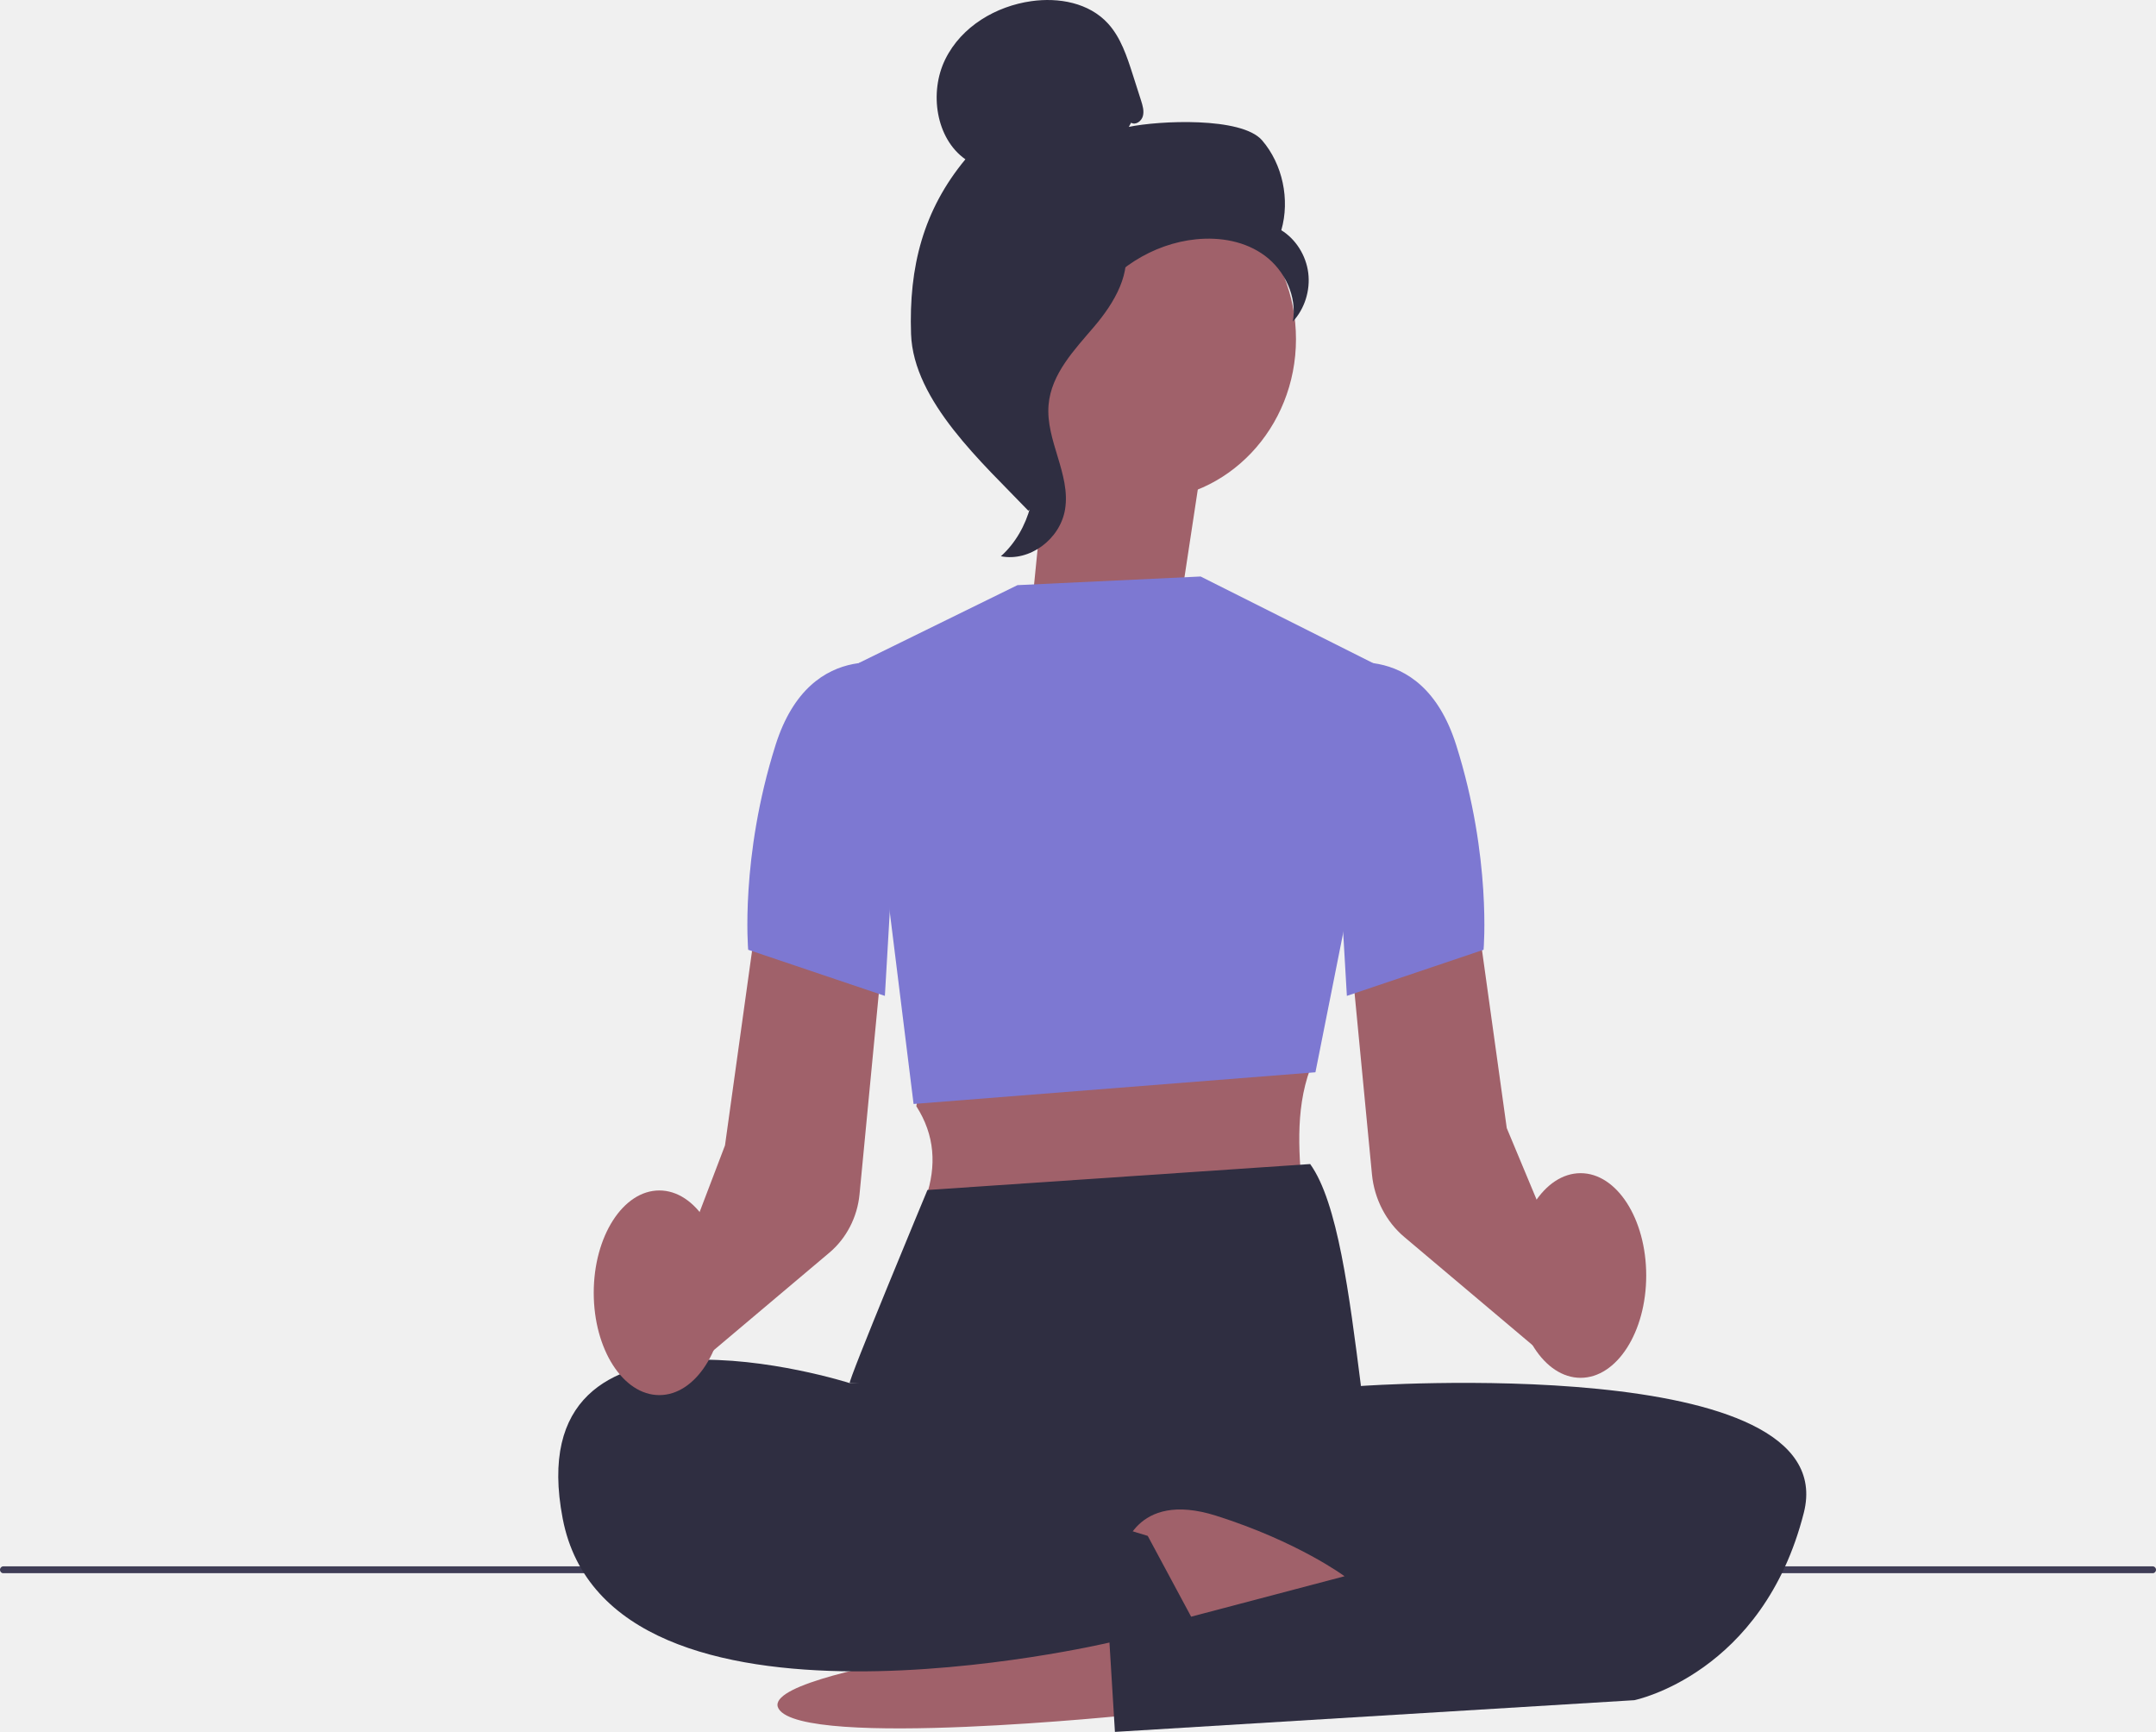
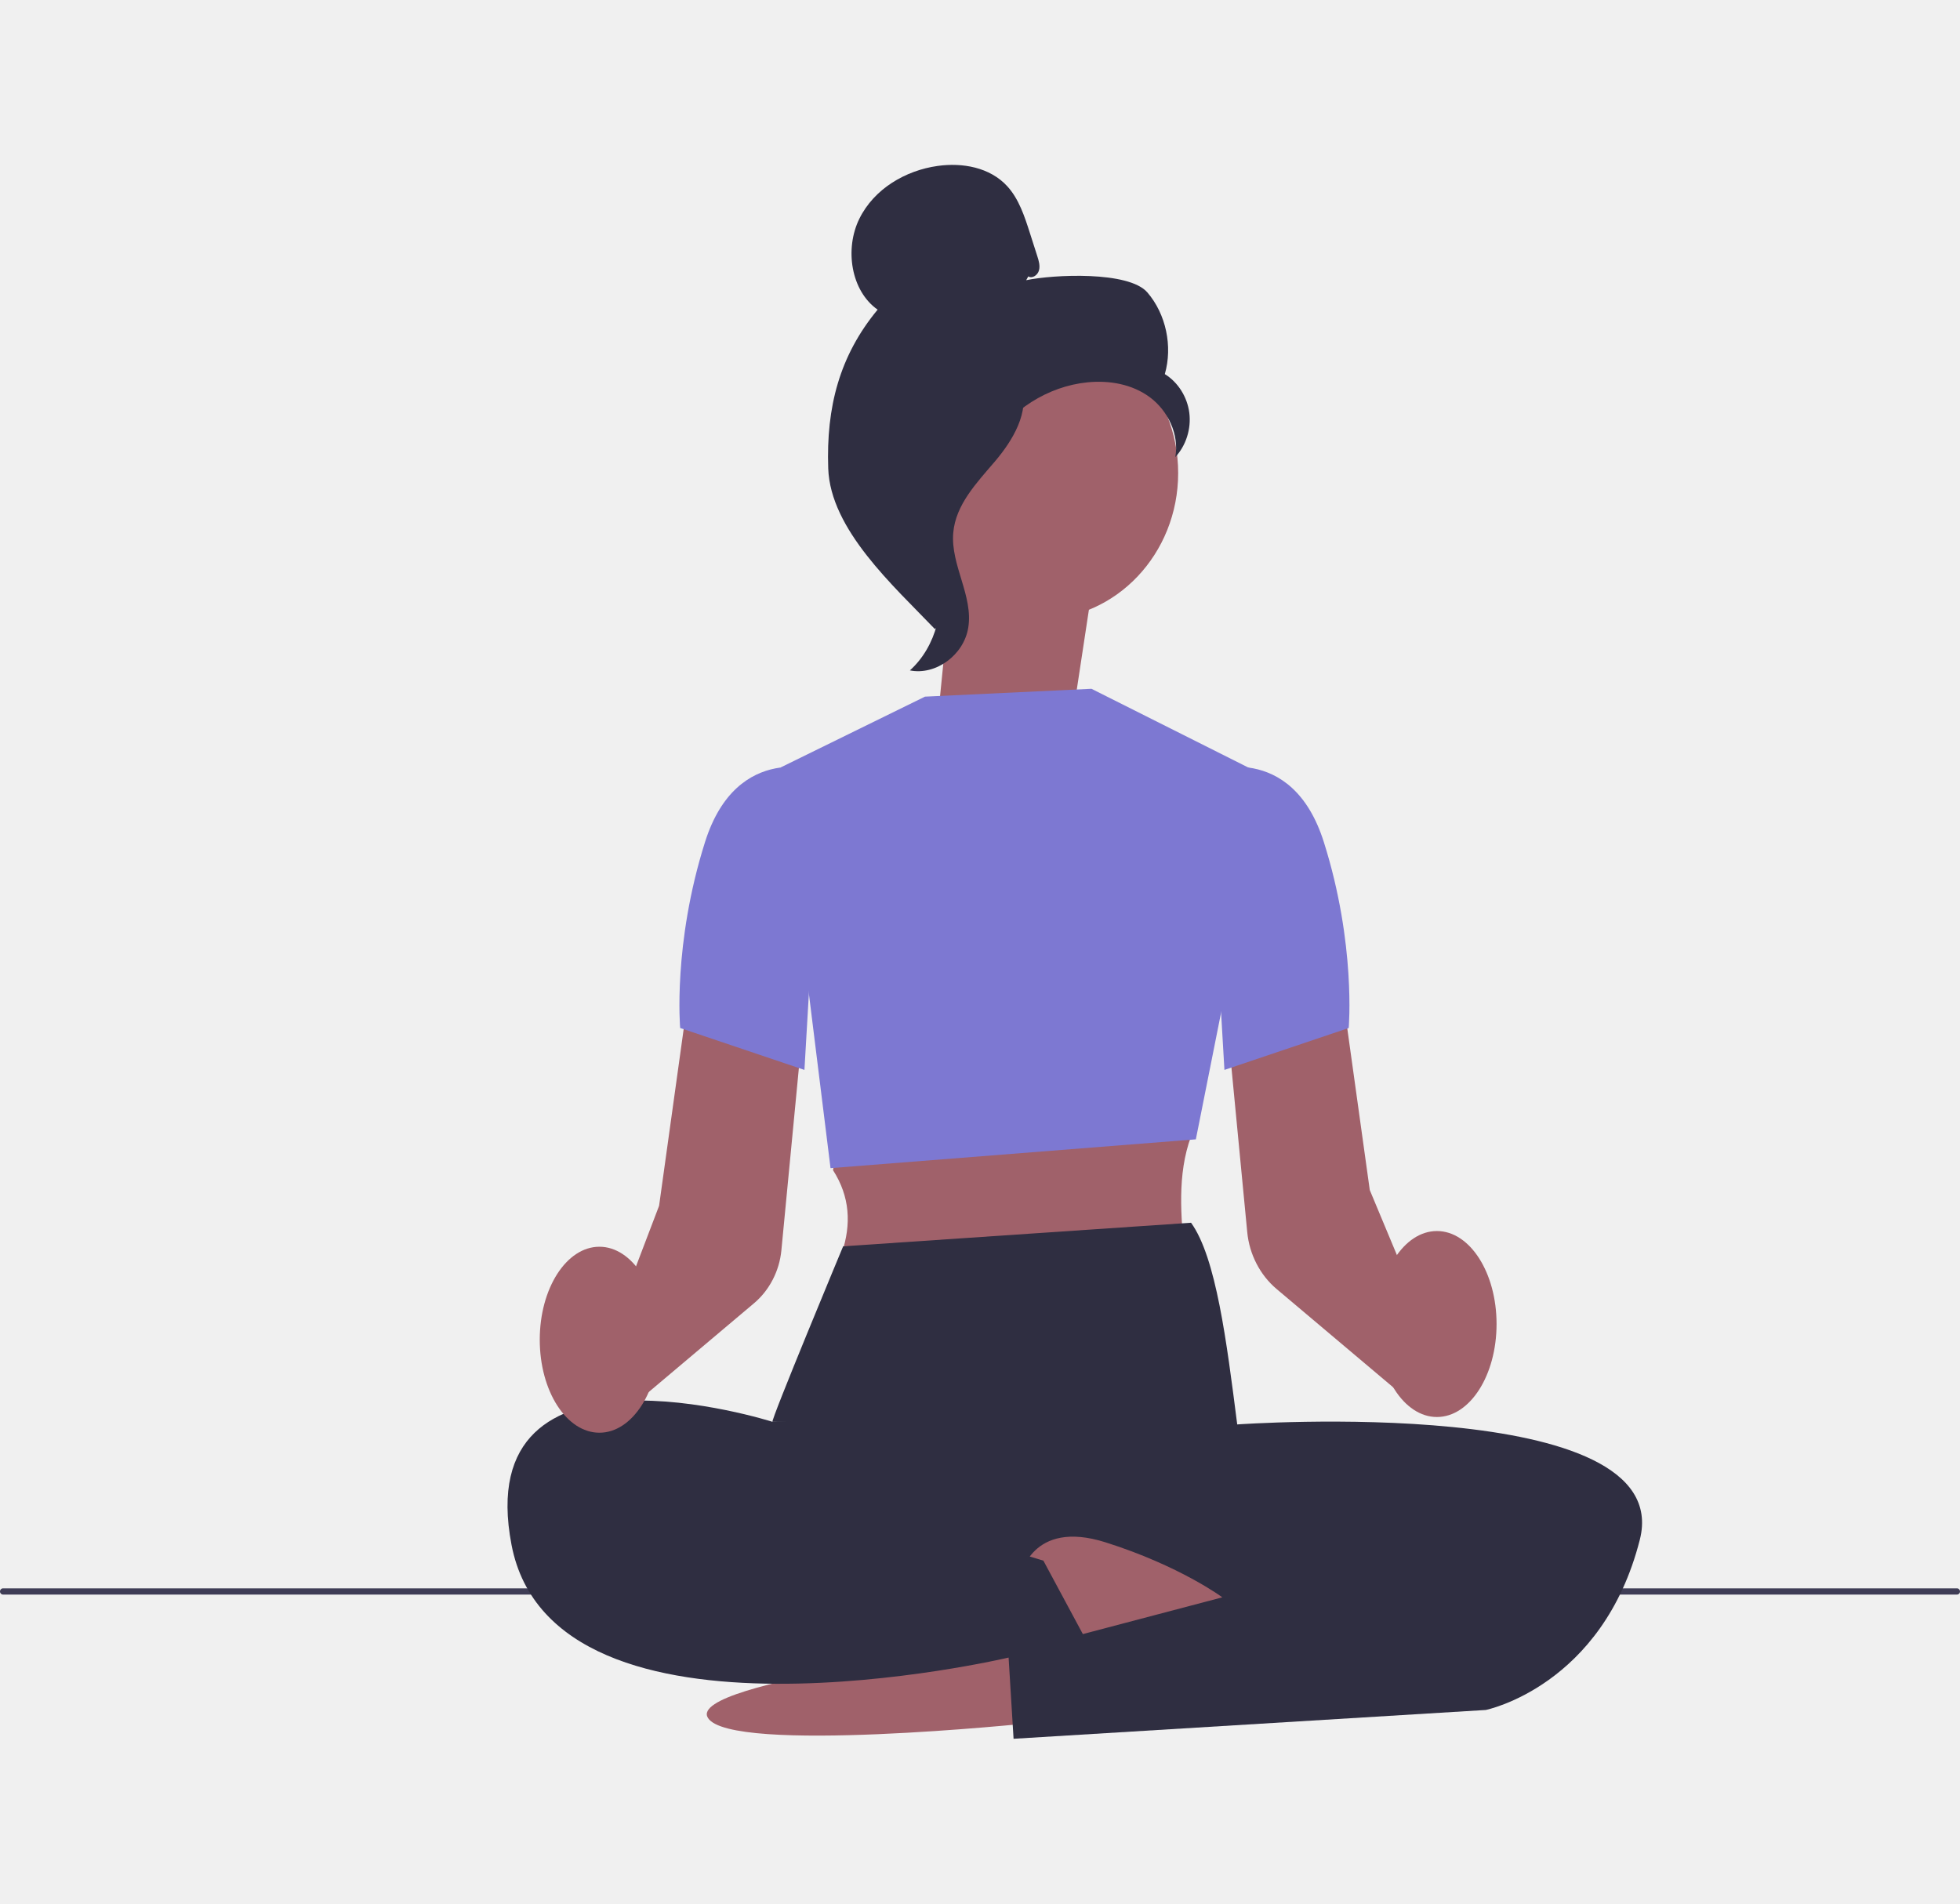
- <svg xmlns="http://www.w3.org/2000/svg" width="127" height="102" viewBox="0 0 127 102" fill="none">
+ <svg xmlns="http://www.w3.org/2000/svg" width="105" height="102" viewBox="0 0 127 102" fill="none">
  <g clip-path="url(#clip0_118_3968)">
    <path d="M0 92.453C0 92.565 0.085 92.654 0.192 92.654H126.808C126.915 92.654 127 92.565 127 92.453C127 92.341 126.915 92.251 126.808 92.251H0.192C0.085 92.251 0 92.341 0 92.453Z" fill="#3F3D56" />
    <path d="M69.575 35.295L70.882 26.686L62.063 22.899L60.757 35.983L69.575 35.295Z" fill="#A0616A" />
    <path d="M67.347 29.454C72.314 29.454 76.34 25.209 76.34 19.973C76.34 14.737 72.314 10.492 67.347 10.492C62.38 10.492 58.354 14.737 58.354 19.973C58.354 25.209 62.38 29.454 67.347 29.454Z" fill="#A0616A" />
    <path d="M66.629 7.227C66.889 7.387 67.238 7.145 67.321 6.839C67.405 6.534 67.308 6.21 67.211 5.909C67.049 5.404 66.888 4.899 66.726 4.394C66.382 3.319 66.017 2.207 65.271 1.389C64.146 0.155 62.359 -0.159 60.749 0.069C58.683 0.361 56.643 1.54 55.682 3.491C54.721 5.442 55.131 8.165 56.867 9.382C54.392 12.372 53.53 15.705 53.666 19.67C53.802 23.636 57.901 27.286 60.575 30.08C61.172 29.698 61.715 27.91 61.386 27.261C61.058 26.611 61.528 25.859 61.122 25.26C60.715 24.662 60.375 25.615 60.786 25.02C61.045 24.645 60.033 23.781 60.419 23.556C62.284 22.469 62.904 20.019 64.075 18.142C65.488 15.879 67.906 14.346 70.465 14.092C71.874 13.952 73.363 14.205 74.518 15.068C75.674 15.931 76.422 17.472 76.154 18.938C76.848 18.195 77.193 17.107 77.063 16.073C76.933 15.04 76.329 14.084 75.476 13.559C75.995 11.749 75.55 9.667 74.345 8.266C73.14 6.866 68.252 7.104 66.493 7.473" fill="#2F2E41" />
    <path d="M66.356 14.147C64.026 14.412 62.344 16.54 60.923 18.504C60.104 19.637 59.247 20.888 59.267 22.311C59.288 23.751 60.201 24.986 60.637 26.35C61.35 28.58 60.655 31.233 58.958 32.761C60.635 33.096 62.449 31.77 62.738 29.996C63.075 27.931 61.59 25.938 61.766 23.851C61.921 22.012 63.296 20.597 64.464 19.222C65.633 17.847 66.73 16.023 66.193 14.266" fill="#2F2E41" />
    <path d="M66.802 100.981C66.802 100.981 47.317 103.019 45.868 100.642C44.419 98.265 65.641 95.888 65.641 95.888L66.802 100.981Z" fill="#A0616A" />
    <path d="M54.378 62.897L53.976 65.15C55.072 66.856 55.177 68.66 54.539 70.537L76.761 70.706C76.523 68.168 76.261 65.449 77.176 62.955L54.378 62.897Z" fill="#A0616A" />
    <path d="M90.777 79.648L82.718 72.851C81.647 71.948 80.954 70.605 80.816 69.166L79.573 56.218L86.972 53.618L88.756 66.439L93.202 77.091L90.777 79.648Z" fill="#A0616A" />
    <path d="M59.934 34.462L70.723 33.953L82.156 39.694L77.486 63.152L53.815 65.019L50.594 39.045L59.934 34.462Z" fill="#7D78D2" />
    <path d="M77.176 68.557C78.797 70.809 79.478 76.233 80.167 81.628C80.167 81.628 50.216 81.459 50.055 81.459C49.894 81.459 54.632 70.085 54.632 70.085L77.176 68.557Z" fill="#2F2E41" />
    <path d="M78.154 80.189L80.167 81.628C80.167 81.628 108.67 79.591 106.254 89.098C103.839 98.605 96.27 100.133 96.27 100.133L65.675 102L65.353 96.737C65.353 96.737 35.884 103.698 33.146 89.438C30.409 75.177 50.055 81.459 50.055 81.459L78.154 80.189Z" fill="#2F2E41" />
    <path d="M66.128 91.475C66.128 91.475 66.802 87.74 71.633 89.268C76.464 90.796 79.201 92.833 79.201 92.833L67.607 95.888L66.128 91.475Z" fill="#A0616A" />
    <path d="M78.211 39.3C78.211 39.3 83.686 37.263 85.779 43.884C87.873 50.505 87.39 55.937 87.39 55.937L79.338 58.653L78.211 39.3Z" fill="#7D78D2" />
    <path d="M40.667 80.681L38.911 77.418L42.706 67.459L44.49 54.636L51.888 57.236L50.631 70.341C50.503 71.68 49.858 72.93 48.861 73.771L40.667 80.681Z" fill="#A0616A" />
    <path d="M53.251 39.3C53.251 39.3 47.776 37.263 45.683 43.884C43.589 50.505 44.072 55.937 44.072 55.937L52.124 58.653L53.251 39.3Z" fill="#7D78D2" />
    <path d="M93.106 81.147C95.241 81.147 96.971 78.449 96.971 75.12C96.971 71.792 95.241 69.094 93.106 69.094C90.972 69.094 89.242 71.792 89.242 75.12C89.242 78.449 90.972 81.147 93.106 81.147Z" fill="#A0616A" />
    <path d="M38.839 82.165C40.973 82.165 42.704 79.467 42.704 76.139C42.704 72.81 40.973 70.112 38.839 70.112C36.704 70.112 34.974 72.81 34.974 76.139C34.974 79.467 36.704 82.165 38.839 82.165Z" fill="#A0616A" />
    <path d="M53.597 86.212L67.607 90.456L70.344 95.549L65.109 96.737" fill="#2F2E41" />
  </g>
  <defs>
    <clipPath id="clip0_118_3968">
      <rect width="127" height="102" fill="white" />
    </clipPath>
  </defs>
</svg>
